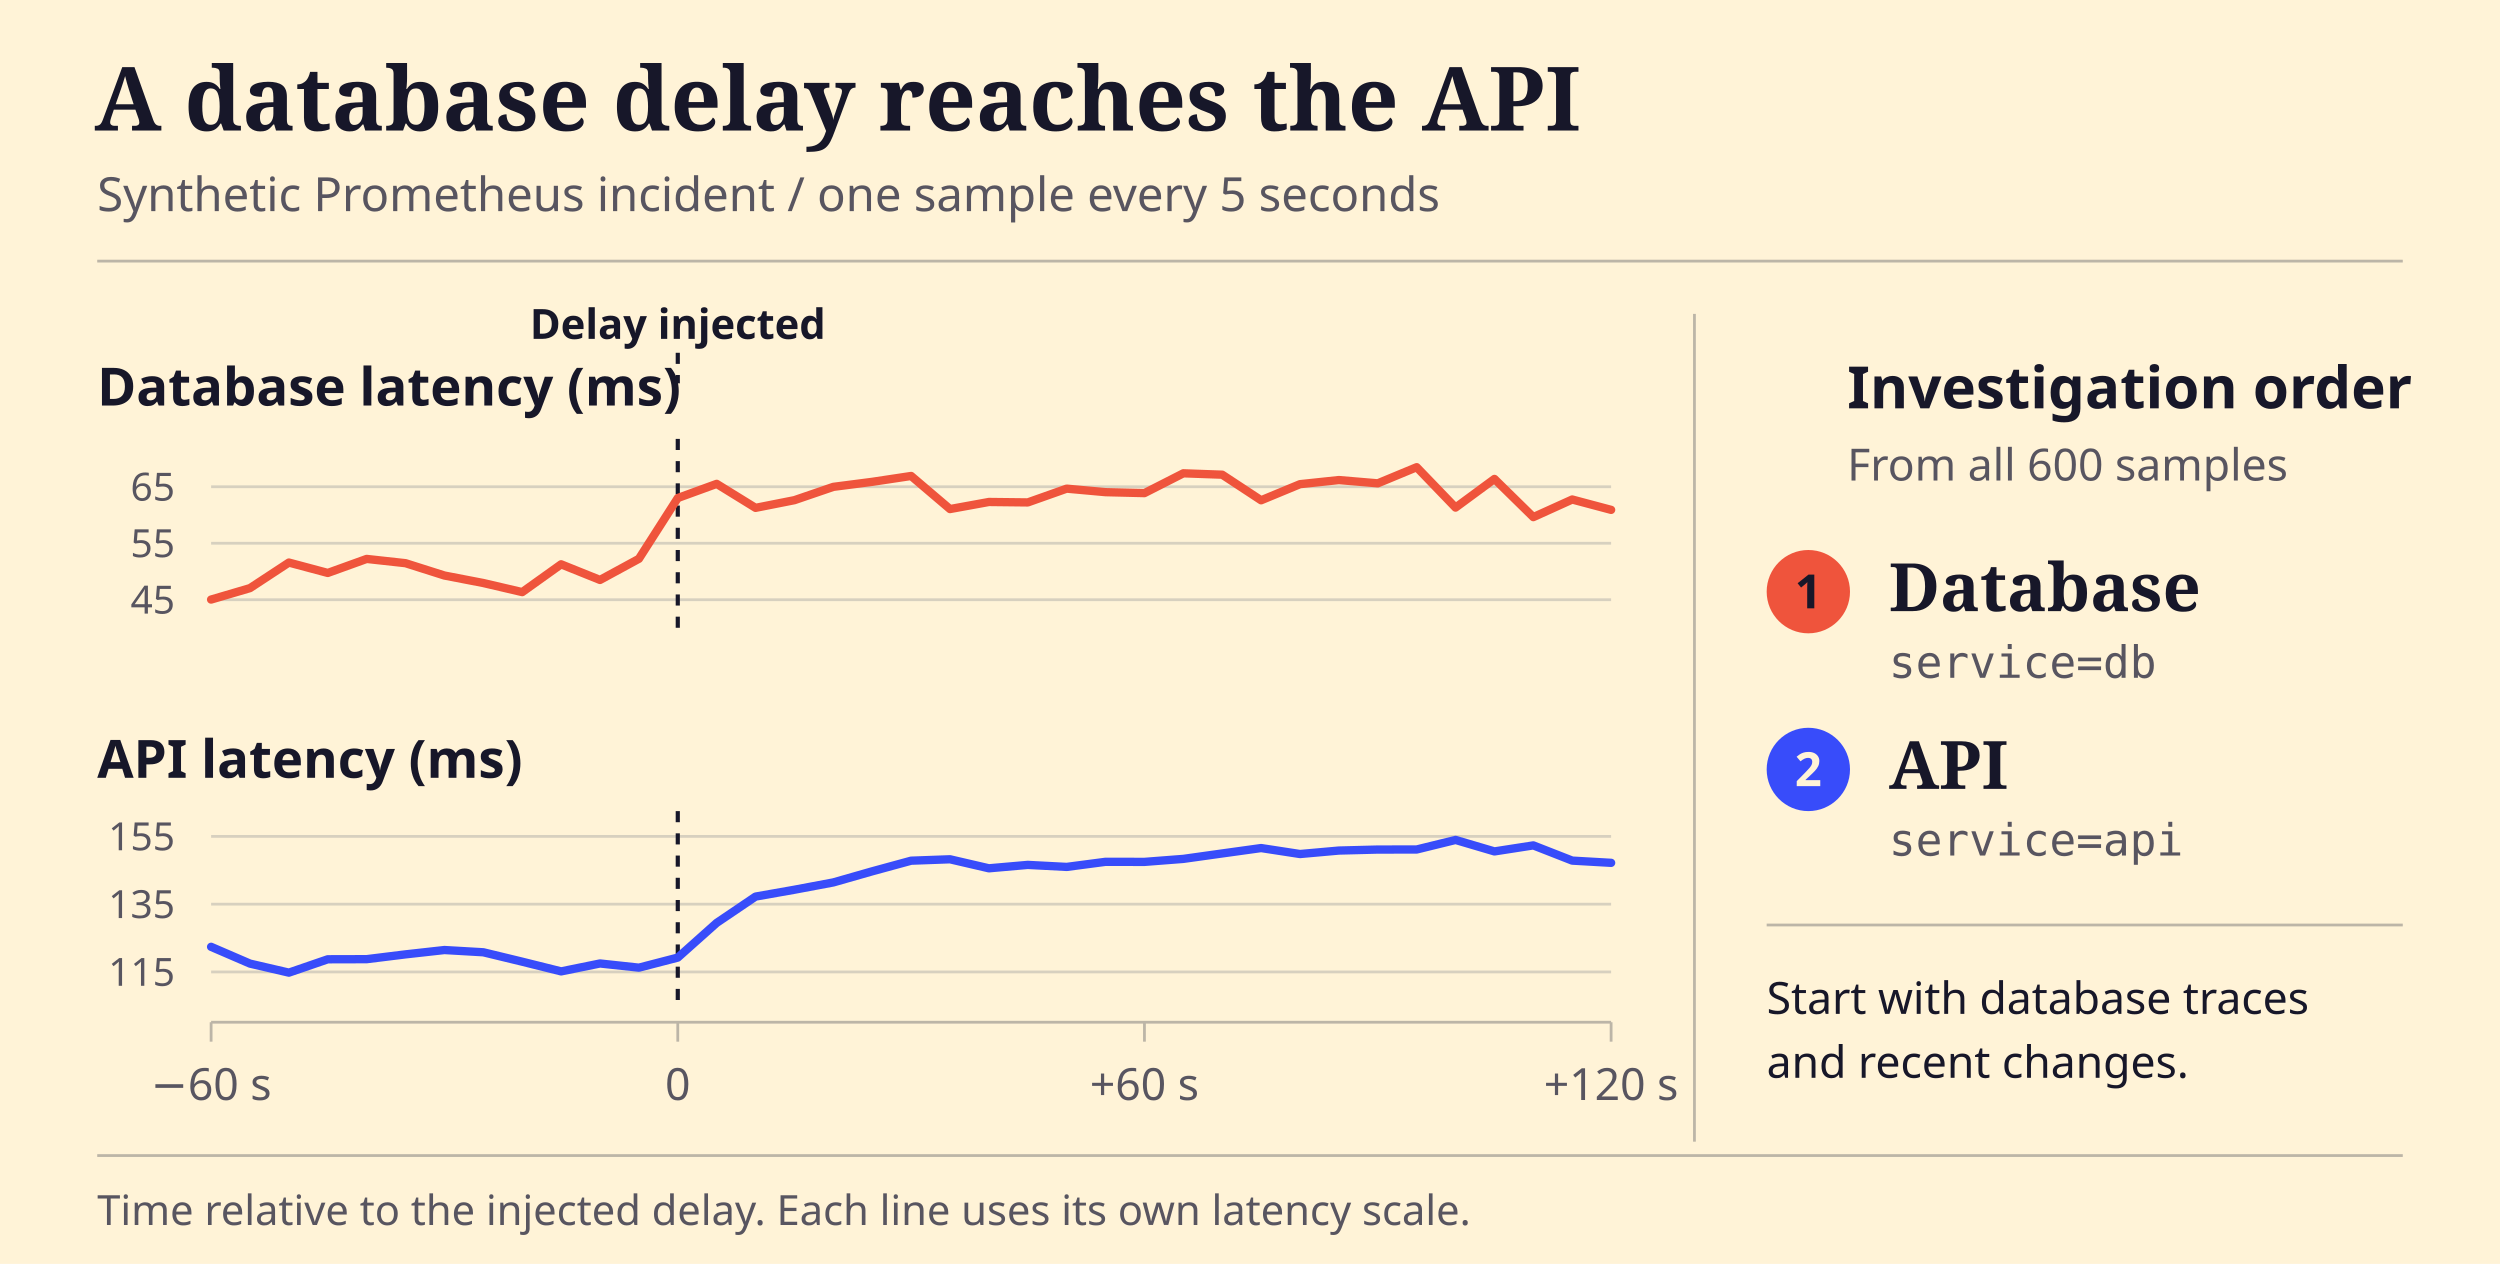
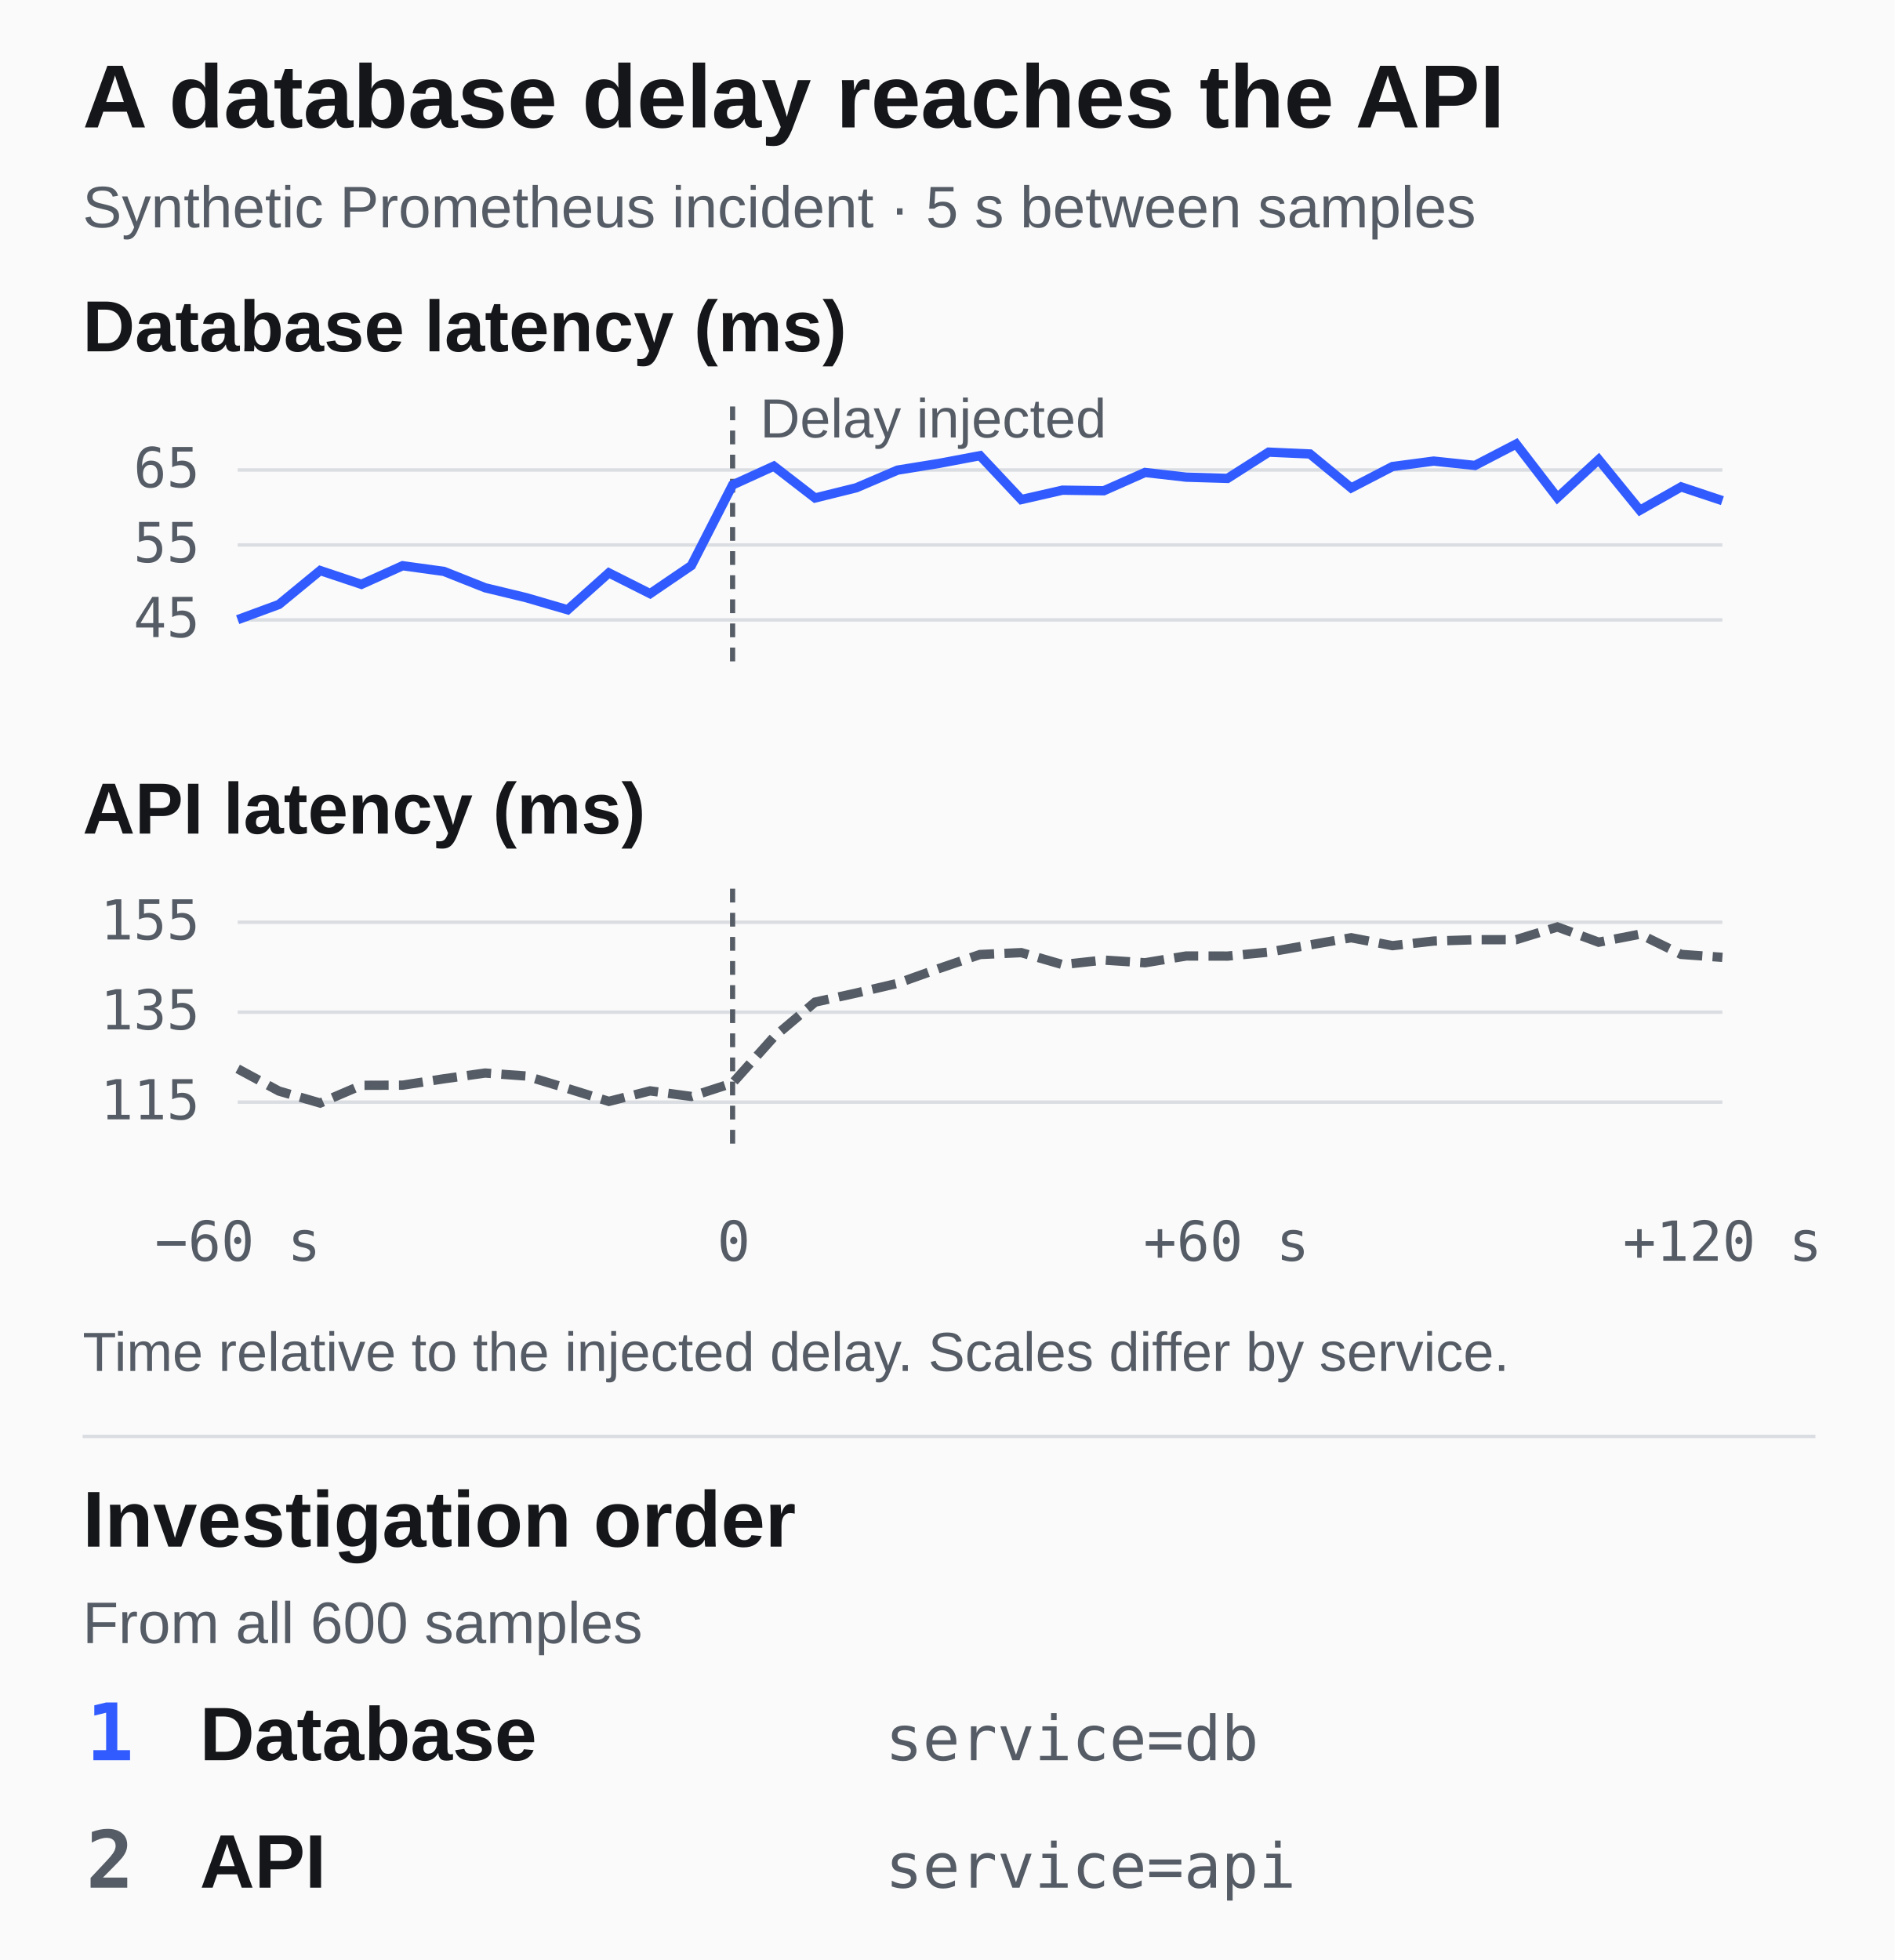
- <svg xmlns="http://www.w3.org/2000/svg" viewBox="0 0 900 455" width="900" height="455" role="img" aria-labelledby="title desc">
-   <rect width="900" height="455" fill="#fff3d7" />
-   <text x="34" y="47" font-family="serif" font-size="32" fill="#171729" font-weight="bold" text-anchor="start">A database delay reaches the API</text>
-   <text x="35" y="76" font-family="sans-serif" font-size="17" fill="#585560" font-weight="normal" text-anchor="start">Synthetic Prometheus incident  /  one sample every 5 seconds</text>
-   <line x1="35" y1="94" x2="865" y2="94" stroke="#bcb5a7" stroke-width="1" />
-   <line x1="610" y1="113" x2="610" y2="411" stroke="#bcb5a7" stroke-width="1" />
-   <text x="35" y="146" font-family="sans-serif" font-size="19" fill="#171729" font-weight="bold" text-anchor="start">Database latency (ms)</text>
-   <text x="63" y="220.9" font-family="sans-serif" font-size="14" fill="#585560" font-weight="normal" text-anchor="end">45</text>
-   <line x1="76" y1="215.9" x2="580" y2="215.9" stroke="#d7d0bf" stroke-width="1" />
-   <text x="63" y="200.57" font-family="sans-serif" font-size="14" fill="#585560" font-weight="normal" text-anchor="end">55</text>
-   <line x1="76" y1="195.57" x2="580" y2="195.57" stroke="#d7d0bf" stroke-width="1" />
-   <text x="63" y="180.23" font-family="sans-serif" font-size="14" fill="#585560" font-weight="normal" text-anchor="end">65</text>
-   <line x1="76" y1="175.23" x2="580" y2="175.23" stroke="#d7d0bf" stroke-width="1" />
-   <line x1="244" y1="158" x2="244" y2="226" stroke="#171729" stroke-width="1.5" stroke-dasharray="4 4" />
-   <polyline points="76.0,215.84 90.0,211.72 104.0,202.52 118.0,206.26 132.0,201.21 146.0,202.75 160.0,207.19 174.0,209.89 188.0,213.16 202.0,203.15 216.0,208.78 230.0,201.17 244.0,179.29 258.0,174.19 272.0,182.83 286.0,180.06 300.0,175.27 314.0,173.46 328.0,171.35 342.0,183.26 356.0,180.71 370.0,180.87 384.0,175.91 398.0,177.18 412.0,177.52 426.0,170.39 440.0,170.89 454.0,180.10 468.0,174.30 482.0,172.82 496.0,174.00 510.0,168.19 524.0,182.73 538.0,172.42 552.0,186.16 566.0,179.82 580.0,183.55" fill="none" stroke="#ef543c" stroke-width="3" stroke-linecap="round" stroke-linejoin="round" />
-   <text x="35" y="280" font-family="sans-serif" font-size="19" fill="#171729" font-weight="bold" text-anchor="start">API latency (ms)</text>
-   <text x="63" y="354.9" font-family="sans-serif" font-size="14" fill="#585560" font-weight="normal" text-anchor="end">115</text>
-   <line x1="76" y1="349.9" x2="580" y2="349.9" stroke="#d7d0bf" stroke-width="1" />
-   <text x="63" y="330.5" font-family="sans-serif" font-size="14" fill="#585560" font-weight="normal" text-anchor="end">135</text>
-   <line x1="76" y1="325.5" x2="580" y2="325.5" stroke="#d7d0bf" stroke-width="1" />
-   <text x="63" y="306.1" font-family="sans-serif" font-size="14" fill="#585560" font-weight="normal" text-anchor="end">155</text>
-   <line x1="76" y1="301.1" x2="580" y2="301.1" stroke="#d7d0bf" stroke-width="1" />
-   <line x1="244" y1="292" x2="244" y2="360" stroke="#171729" stroke-width="1.5" stroke-dasharray="4 4" />
-   <polyline points="76.0,340.86 90.0,346.90 104.0,350.15 118.0,345.34 132.0,345.30 146.0,343.57 160.0,342.01 174.0,342.82 188.0,346.21 202.0,349.70 216.0,346.85 230.0,348.36 244.0,344.73 258.0,332.24 272.0,322.77 286.0,320.30 300.0,317.67 314.0,313.67 328.0,309.85 342.0,309.34 356.0,312.59 370.0,311.36 384.0,312.09 398.0,310.25 412.0,310.28 426.0,309.20 440.0,307.24 454.0,305.30 468.0,307.45 482.0,306.20 496.0,305.84 510.0,305.82 524.0,302.38 538.0,306.51 552.0,304.34 566.0,309.82 580.0,310.62" fill="none" stroke="#384cfa" stroke-width="3" stroke-linecap="round" stroke-linejoin="round" />
-   <text x="244" y="122" font-family="sans-serif" font-size="15" fill="#171729" font-weight="bold" text-anchor="middle">Delay injected</text>
-   <line x1="244" y1="127" x2="244" y2="138" stroke="#171729" stroke-width="1.5" stroke-dasharray="4 4" />
-   <line x1="76" y1="368" x2="580" y2="368" stroke="#bcb5a7" stroke-width="1" />
-   <line x1="76" y1="368" x2="76" y2="375" stroke="#bcb5a7" stroke-width="1" />
-   <text x="76" y="396" font-family="sans-serif" font-size="16" fill="#585560" font-weight="normal" text-anchor="middle">−60 s</text>
-   <line x1="244" y1="368" x2="244" y2="375" stroke="#bcb5a7" stroke-width="1" />
-   <text x="244" y="396" font-family="sans-serif" font-size="16" fill="#585560" font-weight="normal" text-anchor="middle">0</text>
-   <line x1="412" y1="368" x2="412" y2="375" stroke="#bcb5a7" stroke-width="1" />
-   <text x="412" y="396" font-family="sans-serif" font-size="16" fill="#585560" font-weight="normal" text-anchor="middle">+60 s</text>
-   <line x1="580" y1="368" x2="580" y2="375" stroke="#bcb5a7" stroke-width="1" />
-   <text x="580" y="396" font-family="sans-serif" font-size="16" fill="#585560" font-weight="normal" text-anchor="middle">+120 s</text>
-   <text x="665" y="147" font-family="sans-serif" font-size="21" fill="#171729" font-weight="bold" text-anchor="start">Investigation order</text>
-   <text x="665" y="173" font-family="sans-serif" font-size="16" fill="#585560" font-weight="normal" text-anchor="start">From all 600 samples</text>
-   <circle cx="651" cy="213" r="15" fill="#ef543c" />
-   <text x="651" y="219" font-family="sans-serif" font-size="17" fill="#171729" font-weight="bold" text-anchor="middle">1</text>
-   <text x="680" y="220" font-family="serif" font-size="24" fill="#171729" font-weight="bold" text-anchor="start">Database</text>
-   <text x="680" y="244" font-family="monospace" font-size="16" fill="#585560" font-weight="normal" text-anchor="start">service=db</text>
-   <circle cx="651" cy="277" r="15" fill="#384cfa" />
-   <text x="651" y="283" font-family="sans-serif" font-size="17" fill="#fff3d7" font-weight="bold" text-anchor="middle">2</text>
-   <text x="680" y="284" font-family="serif" font-size="24" fill="#171729" font-weight="bold" text-anchor="start">API</text>
-   <text x="680" y="308" font-family="monospace" font-size="16" fill="#585560" font-weight="normal" text-anchor="start">service=api</text>
-   <line x1="636" y1="333" x2="865" y2="333" stroke="#bcb5a7" stroke-width="1" />
-   <text x="636" y="365" font-family="sans-serif" font-size="16" fill="#171729" font-weight="normal" text-anchor="start">Start with database traces</text>
-   <text x="636" y="388" font-family="sans-serif" font-size="16" fill="#171729" font-weight="normal" text-anchor="start">and recent changes.</text>
-   <line x1="35" y1="416" x2="865" y2="416" stroke="#bcb5a7" stroke-width="1" />
-   <text x="35" y="441" font-family="sans-serif" font-size="15" fill="#585560" font-weight="normal" text-anchor="start">Time relative to the injected delay. Each line uses its own latency scale.</text>
+ <svg xmlns="http://www.w3.org/2000/svg" viewBox="0 0 550 569" width="550" height="569" role="img" aria-labelledby="title desc">
+   <rect width="550" height="569" fill="#FAFAFA" />
+   <text x="24" y="37" font-size="26" font-family="'Instrument Sans', Arial, sans-serif" fill="#141619" font-weight="650" text-anchor="start">A database delay reaches the API</text>
+   <text x="24" y="66" font-size="17" font-family="'Instrument Sans', Arial, sans-serif" fill="#555C65" font-weight="400" text-anchor="start">Synthetic Prometheus incident · 5 s between samples</text>
+   <text x="24" y="102" font-size="21" font-family="'Instrument Sans', Arial, sans-serif" fill="#141619" font-weight="650" text-anchor="start">Database latency (ms)</text>
+   <line x1="69" y1="179.953" x2="500" y2="179.953" stroke="#DADDE1" stroke-width="1" />
+   <text x="58" y="184.953" font-size="16" font-family="'IBM Plex Mono', 'DejaVu Sans Mono', monospace" fill="#555C65" font-weight="400" text-anchor="end">45</text>
+   <line x1="69" y1="158.2" x2="500" y2="158.2" stroke="#DADDE1" stroke-width="1" />
+   <text x="58" y="163.2" font-size="16" font-family="'IBM Plex Mono', 'DejaVu Sans Mono', monospace" fill="#555C65" font-weight="400" text-anchor="end">55</text>
+   <line x1="69" y1="136.436" x2="500" y2="136.436" stroke="#DADDE1" stroke-width="1" />
+   <text x="58" y="141.436" font-size="16" font-family="'IBM Plex Mono', 'DejaVu Sans Mono', monospace" fill="#555C65" font-weight="400" text-anchor="end">65</text>
+   <line x1="212.667" y1="118" x2="212.667" y2="193" stroke="#555C65" stroke-width="1.5" stroke-dasharray="4 3" />
+   <text x="220.667" y="127" font-size="16" font-family="'Instrument Sans', Arial, sans-serif" fill="#555C65" font-weight="400" text-anchor="start">Delay injected</text>
+   <polyline points="69.000,179.889 80.972,175.480 92.944,165.636 104.917,169.638 116.889,164.235 128.861,165.882 140.833,170.633 152.806,173.522 164.778,177.021 176.750,166.311 188.722,172.335 200.694,164.192 212.667,140.780 224.639,135.323 236.611,144.568 248.583,141.604 260.556,136.479 272.528,134.542 284.500,132.284 296.472,145.028 308.444,142.300 320.417,142.471 332.389,137.164 344.361,138.523 356.333,138.886 368.306,131.257 380.278,131.792 392.250,141.647 404.222,135.441 416.194,133.857 428.167,135.120 440.139,128.903 452.111,144.461 464.083,133.429 476.056,148.131 488.028,141.347 500.000,145.339" stroke="#315BFF" stroke-width="2.7" fill="none" />
+   <text x="24" y="242" font-size="21" font-family="'Instrument Sans', Arial, sans-serif" fill="#141619" font-weight="650" text-anchor="start">API latency (ms)</text>
+   <line x1="69" y1="319.953" x2="500" y2="319.953" stroke="#DADDE1" stroke-width="1" />
+   <text x="58" y="324.953" font-size="16" font-family="'IBM Plex Mono', 'DejaVu Sans Mono', monospace" fill="#555C65" font-weight="400" text-anchor="end">115</text>
+   <line x1="69" y1="293.845" x2="500" y2="293.845" stroke="#DADDE1" stroke-width="1" />
+   <text x="58" y="298.845" font-size="16" font-family="'IBM Plex Mono', 'DejaVu Sans Mono', monospace" fill="#555C65" font-weight="400" text-anchor="end">135</text>
+   <line x1="69" y1="267.737" x2="500" y2="267.737" stroke="#DADDE1" stroke-width="1" />
+   <text x="58" y="272.737" font-size="16" font-family="'IBM Plex Mono', 'DejaVu Sans Mono', monospace" fill="#555C65" font-weight="400" text-anchor="end">155</text>
+   <line x1="212.667" y1="258" x2="212.667" y2="333" stroke="#555C65" stroke-width="1.5" stroke-dasharray="4 3" />
+   <polyline points="69.000,310.280 80.972,316.743 92.944,320.220 104.917,315.074 116.889,315.031 128.861,313.180 140.833,311.511 152.806,312.377 164.778,316.005 176.750,319.739 188.722,316.690 200.694,318.305 212.667,314.421 224.639,301.057 236.611,290.924 248.583,288.281 260.556,285.467 272.528,281.187 284.500,277.100 296.472,276.554 308.444,280.031 320.417,278.715 332.389,279.496 344.361,277.527 356.333,277.560 368.306,276.404 380.278,274.307 392.250,272.231 404.222,274.531 416.194,273.194 428.167,272.809 440.139,272.787 452.111,269.107 464.083,273.526 476.056,271.204 488.028,277.067 500.000,277.923" stroke="#555C65" stroke-dasharray="7 3" stroke-width="2.7" fill="none" />
+   <text x="69" y="366" font-size="16" font-family="'IBM Plex Mono', 'DejaVu Sans Mono', monospace" fill="#555C65" font-weight="400" text-anchor="middle">−60 s</text>
+   <text x="213" y="366" font-size="16" font-family="'IBM Plex Mono', 'DejaVu Sans Mono', monospace" fill="#555C65" font-weight="400" text-anchor="middle">0</text>
+   <text x="356" y="366" font-size="16" font-family="'IBM Plex Mono', 'DejaVu Sans Mono', monospace" fill="#555C65" font-weight="400" text-anchor="middle">+60 s</text>
+   <text x="500" y="366" font-size="16" font-family="'IBM Plex Mono', 'DejaVu Sans Mono', monospace" fill="#555C65" font-weight="400" text-anchor="middle">+120 s</text>
+   <text x="24" y="398" font-size="16" font-family="'Instrument Sans', Arial, sans-serif" fill="#555C65" font-weight="400" text-anchor="start">Time relative to the injected delay. Scales differ by service.</text>
+   <line x1="24" y1="417" x2="527" y2="417" stroke="#DADDE1" stroke-width="1" />
+   <text x="24" y="449" font-size="23" font-family="'Instrument Sans', Arial, sans-serif" fill="#141619" font-weight="650" text-anchor="start">Investigation order</text>
+   <text x="24" y="477" font-size="17" font-family="'Instrument Sans', Arial, sans-serif" fill="#555C65" font-weight="400" text-anchor="start">From all 600 samples</text>
+   <text x="25" y="511" font-size="23" font-family="'IBM Plex Mono', 'DejaVu Sans Mono', monospace" fill="#315BFF" font-weight="600" text-anchor="start">1</text>
+   <text x="58" y="511" font-size="22" font-family="'Instrument Sans', Arial, sans-serif" fill="#141619" font-weight="650" text-anchor="start">Database</text>
+   <text x="257" y="511" font-size="18" font-family="'IBM Plex Mono', 'DejaVu Sans Mono', monospace" fill="#555C65" font-weight="400" text-anchor="start">service=db</text>
+   <text x="25" y="548" font-size="23" font-family="'IBM Plex Mono', 'DejaVu Sans Mono', monospace" fill="#555C65" font-weight="600" text-anchor="start">2</text>
+   <text x="58" y="548" font-size="22" font-family="'Instrument Sans', Arial, sans-serif" fill="#141619" font-weight="650" text-anchor="start">API</text>
+   <text x="257" y="548" font-size="18" font-family="'IBM Plex Mono', 'DejaVu Sans Mono', monospace" fill="#555C65" font-weight="400" text-anchor="start">service=api</text>
</svg>
